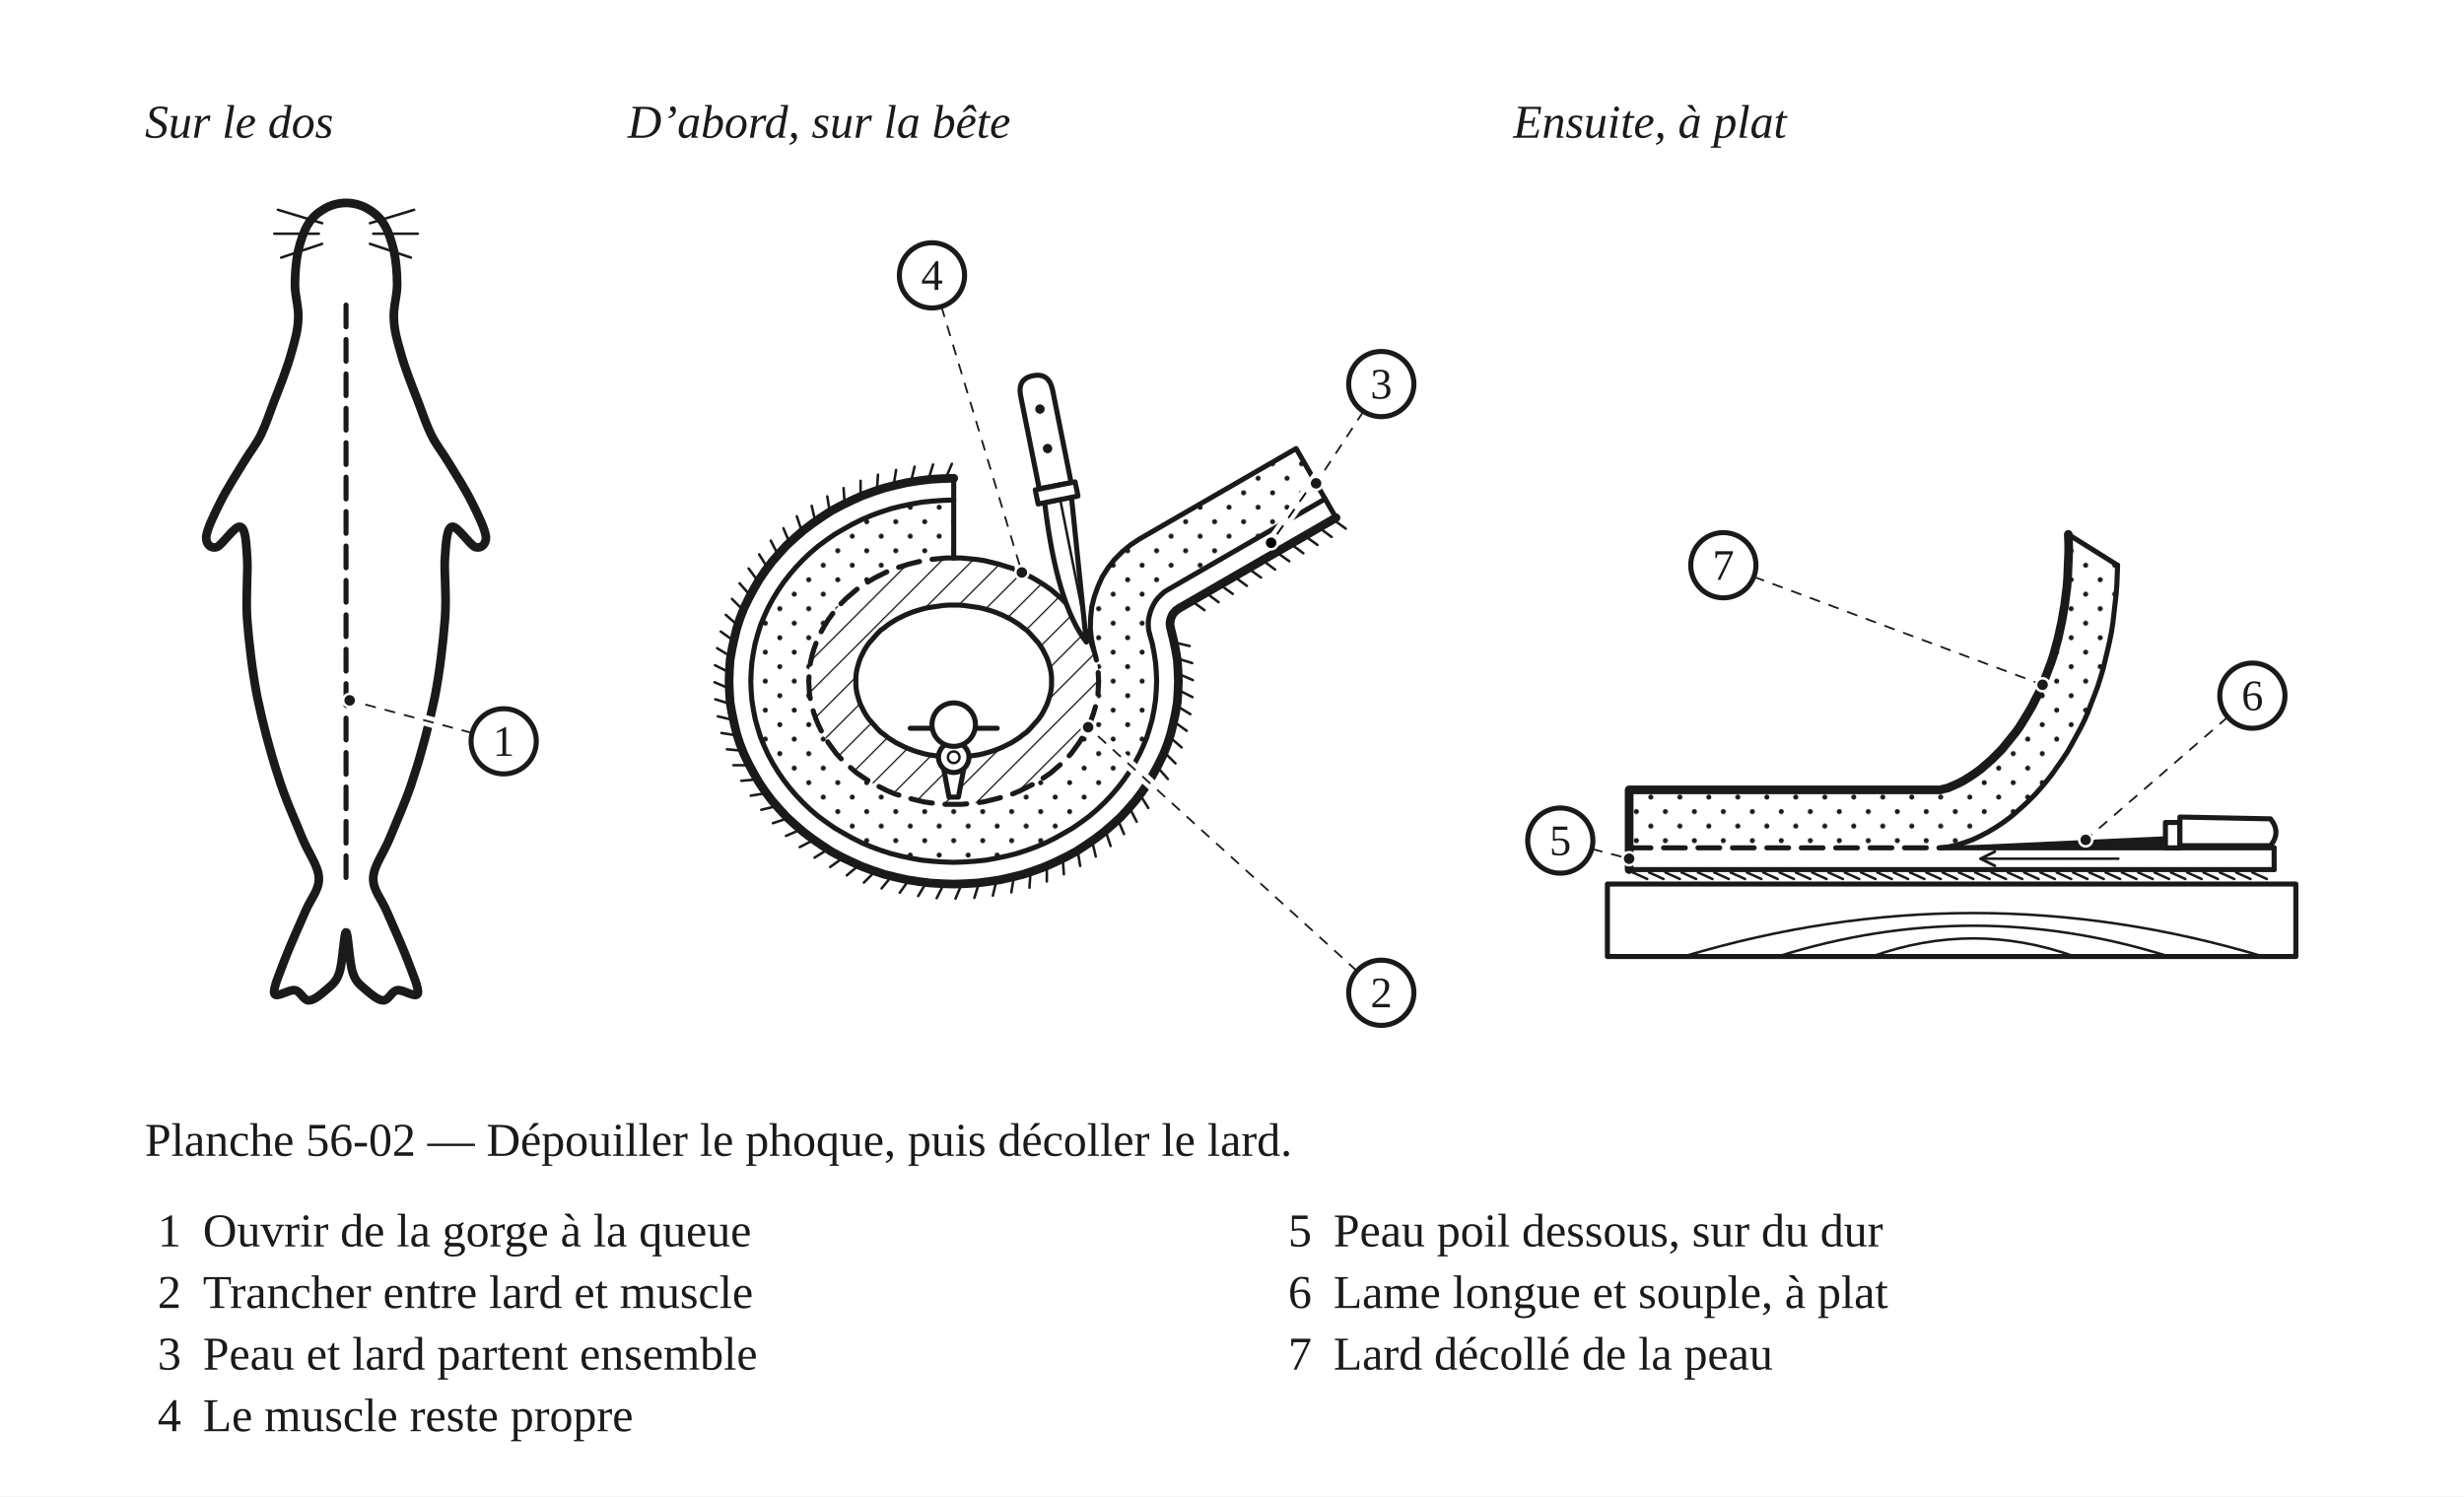
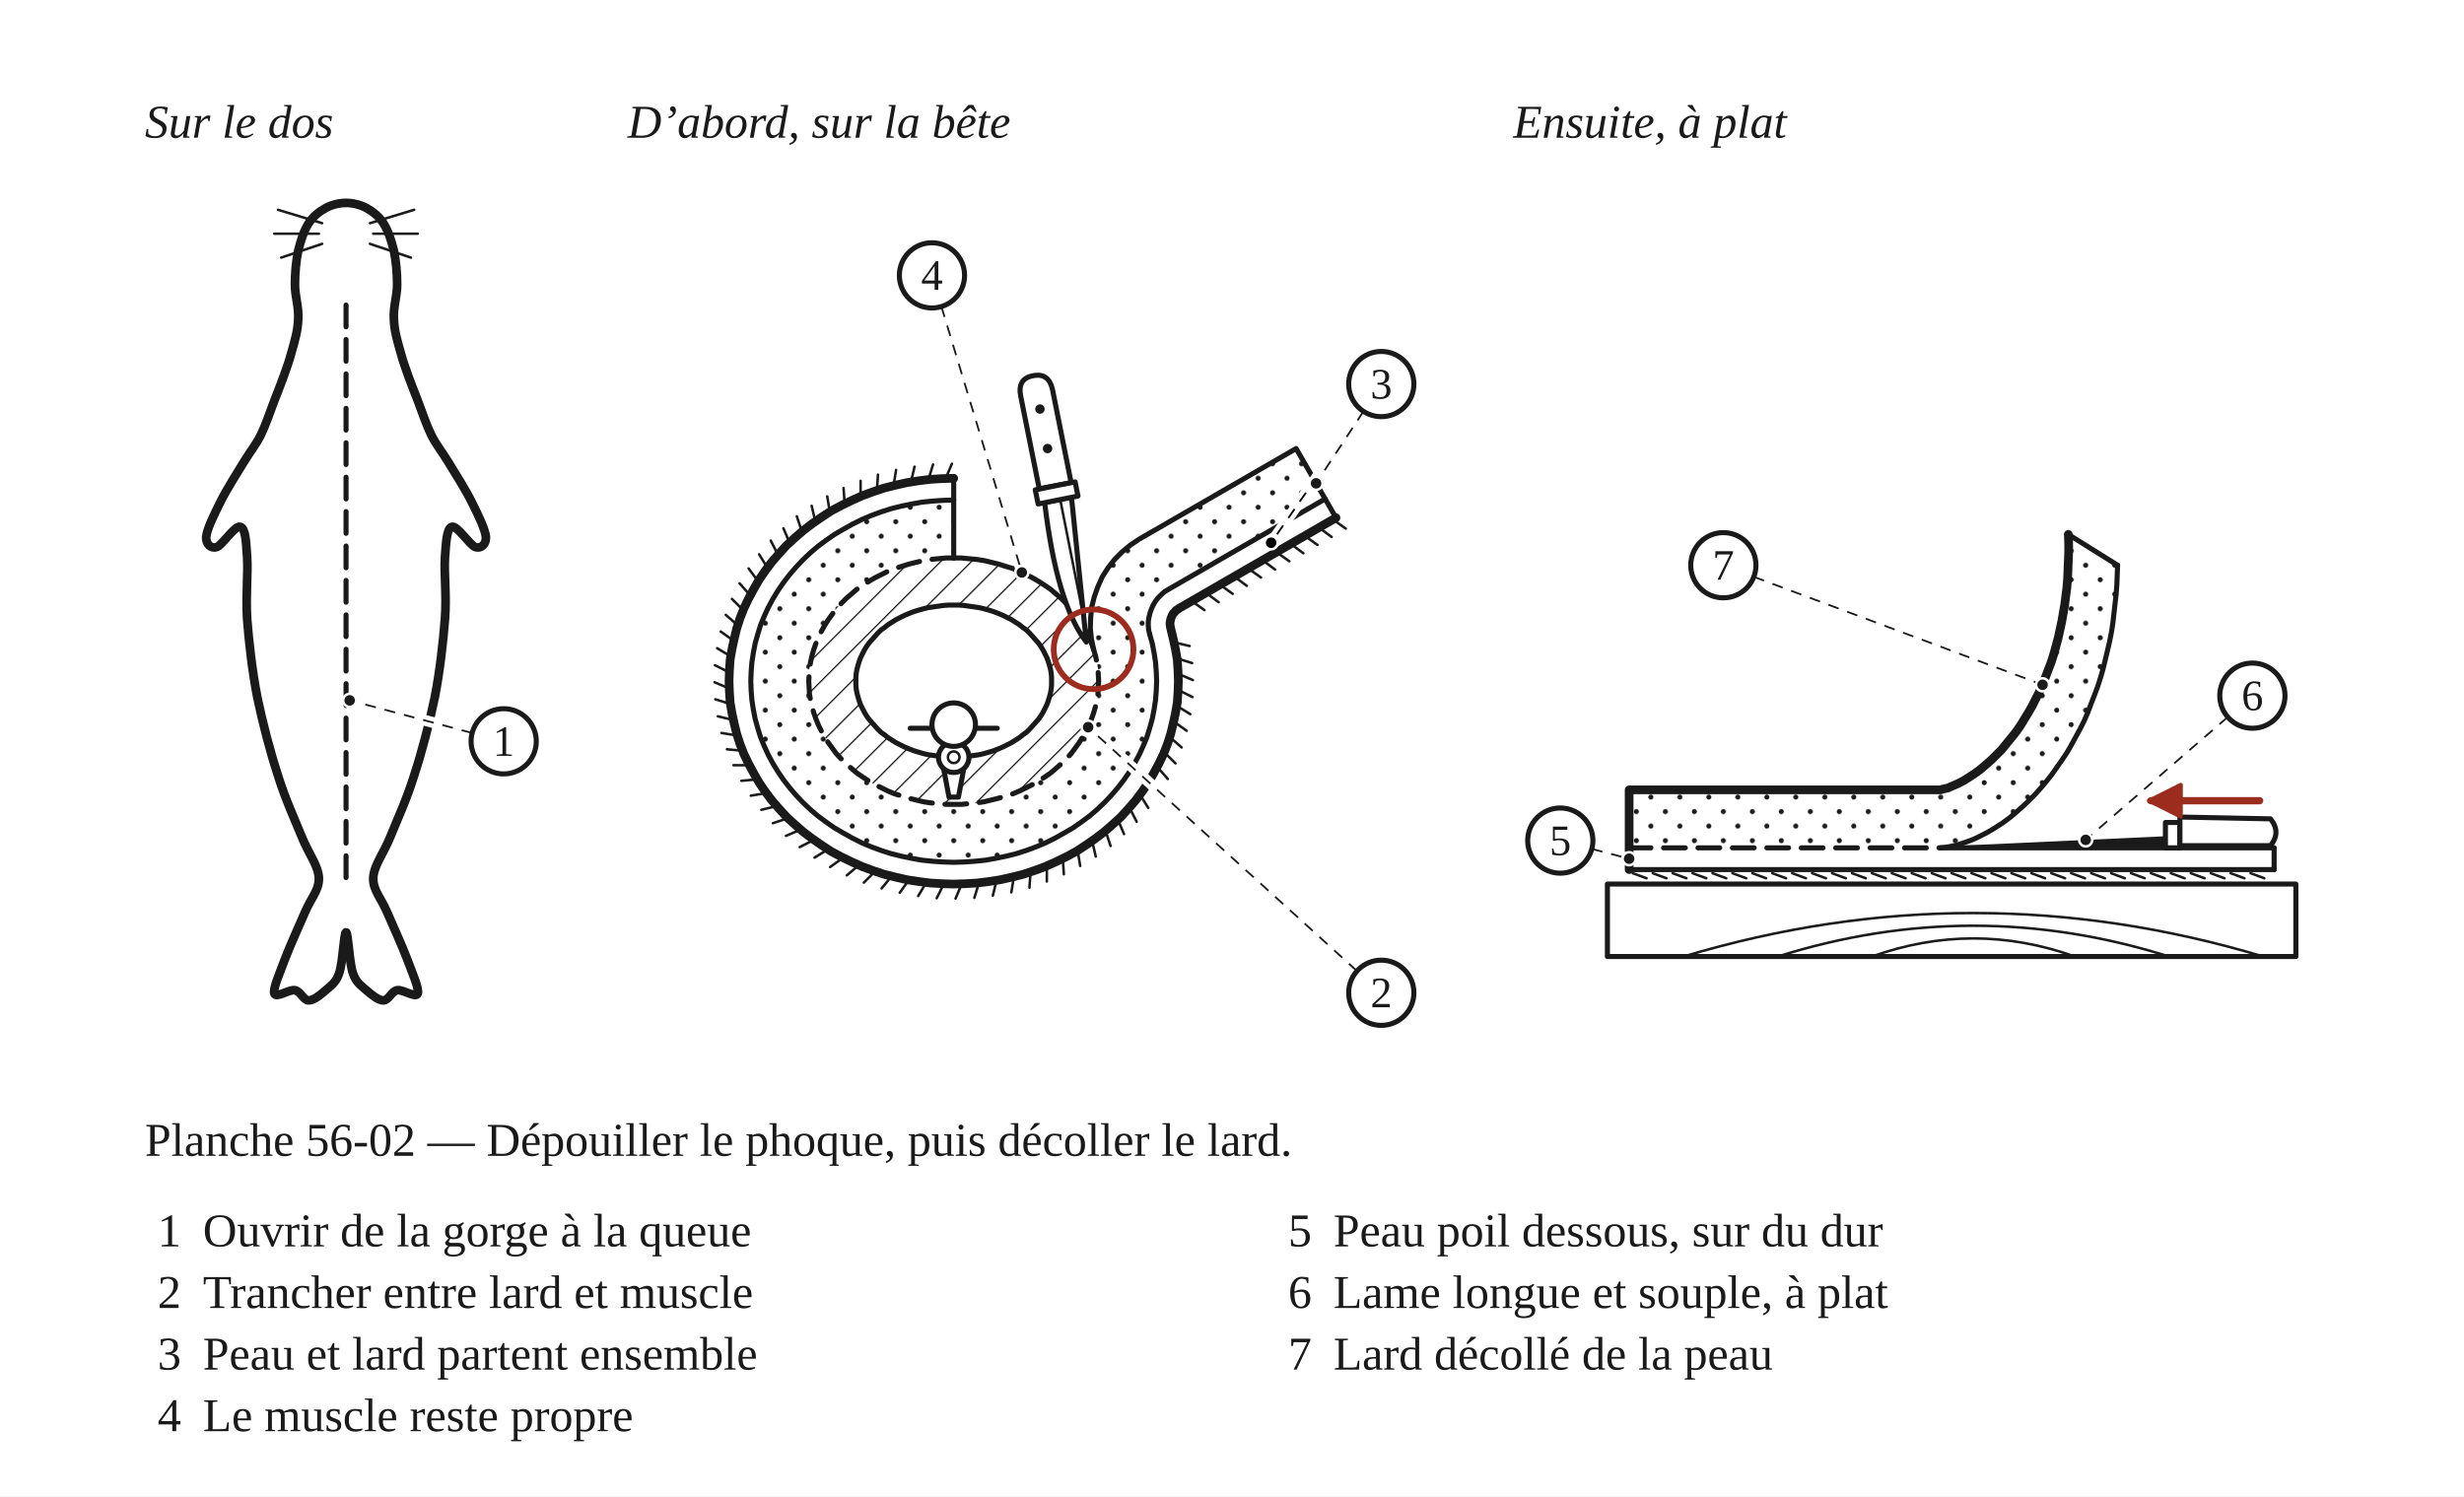
<svg xmlns="http://www.w3.org/2000/svg" width="680" height="413" viewBox="0 0 680 413" role="img">
  <defs>
    <pattern id="h-bois" width="6" height="6" patternUnits="userSpaceOnUse" patternTransform="rotate(45)">
      <line x1="0" y1="0" x2="0" y2="6" stroke="#1A1A1A" stroke-width="0.7" />
    </pattern>
    <pattern id="h-neige" width="8" height="8" patternUnits="userSpaceOnUse">
      <circle cx="2" cy="2" r="0.7" fill="#1A1A1A" stroke="none" />
      <circle cx="6" cy="6" r="0.7" fill="#1A1A1A" stroke="none" />
    </pattern>
-     <marker id="fl" viewBox="0 0 10 10" refX="9" refY="5" markerWidth="7" markerHeight="7" orient="auto-start-reverse">
-       <path d="M1 1 L9 5 L1 9" fill="none" stroke="#1A1A1A" stroke-width="1.6" stroke-linecap="round" stroke-linejoin="round" />
+     <marker id="fl-r" viewBox="0 0 10 10" refX="8.5" refY="5" markerWidth="5.5" markerHeight="5.5" orient="auto-start-reverse">
+       <path d="M1 1 L9 5 L1 9 Z" fill="#9B2C1E" stroke="#9B2C1E" stroke-width="1" stroke-linejoin="round" />
    </marker>
  </defs>
  <rect x="0" y="0" width="680" height="413" fill="#FFFFFF" />
  <text x="40" y="38" font-family="Georgia, 'Times New Roman', serif" font-size="13" font-style="italic" fill="#1A1A1A">Sur le dos</text>
  <g transform="translate(40 46)" data-vue="bete">
    <path d="M55.5 10 C57.4 10 59.4 10.5 61.1 11.4 C62.9 12.4 64.6 13.7 65.8 15.6 C67.1 17.6 68 20.3 68.7 23.2 C69.3 26 69.6 29.4 69.6 32.6 C69.6 35.7 68.5 38.8 68.7 42 C68.8 45.1 69.5 47.6 70.6 51.4 C71.6 55.2 73.8 60.8 75.3 64.6 C76.7 68.3 77.6 71.1 79 74 C80.4 76.8 81.8 78.4 83.7 81.5 C85.6 84.6 88.6 89.3 90.3 92.8 C92 96.2 93.9 100.1 94.1 102.2 C94.2 104.2 92.8 105.5 91.2 105 C89.7 104.5 86.1 98.9 84.7 99.4 C83.3 99.8 83.1 103.6 82.8 107.8 C82.5 112.1 83.3 118.3 82.8 124.8 C82.3 131.2 81.4 139.2 80 146.4 C78.5 153.6 76.4 161.6 74.3 168 C72.3 174.5 69.6 180.3 67.7 185 C65.8 189.7 63.2 192.8 63 196.3 C62.9 199.7 65.2 201.9 66.8 205.7 C68.4 209.4 71 215.1 72.4 218.8 C73.8 222.6 75.7 226.8 75.3 228.2 C74.8 229.6 71.2 227 69.6 227.3 C68 227.6 67.3 230.1 65.8 230.1 C64.4 230.1 62.6 228.6 61.1 227.3 C59.7 226 58.3 225.3 57.4 222.6 C56.4 219.9 56.1 211.3 55.5 211.3 C54.9 211.3 54.6 219.9 53.6 222.6 C52.7 225.3 51.3 226 49.9 227.3 C48.4 228.6 46.6 230.1 45.2 230.1 C43.7 230.1 43 227.6 41.4 227.3 C39.8 227 36.2 229.6 35.7 228.2 C35.3 226.8 37.2 222.6 38.6 218.8 C40 215.1 42.6 209.4 44.2 205.7 C45.8 201.9 48.1 199.7 48 196.3 C47.8 192.8 45.2 189.7 43.3 185 C41.4 180.3 38.7 174.5 36.7 168 C34.6 161.6 32.5 153.6 31 146.4 C29.6 139.2 28.7 131.2 28.2 124.8 C27.8 118.3 28.5 112.1 28.2 107.8 C27.9 103.6 27.8 99.8 26.3 99.4 C24.9 98.9 21.3 104.5 19.8 105 C18.2 105.5 16.8 104.2 16.9 102.2 C17.1 100.1 19 96.2 20.7 92.8 C22.4 89.3 25.4 84.6 27.3 81.5 C29.2 78.4 30.6 76.8 32 74 C33.4 71.1 34.3 68.3 35.7 64.6 C37.2 60.8 39.4 55.2 40.4 51.4 C41.5 47.6 42.2 45.1 42.3 42 C42.5 38.8 41.4 35.7 41.4 32.6 C41.4 29.4 41.7 26 42.3 23.2 C43 20.3 43.9 17.6 45.2 15.6 C46.4 13.7 48.1 12.4 49.9 11.4 C51.6 10.5 53.6 10 55.5 10Z" fill="#fff" stroke="#1A1A1A" stroke-width="2.4" stroke-linejoin="round" stroke-linecap="round" />
    <line x1="62.1" y1="15.6" x2="74.3" y2="11.9" fill="none" stroke="#1A1A1A" stroke-width="0.7" stroke-linejoin="round" stroke-linecap="round" />
    <line x1="48.9" y1="15.6" x2="36.7" y2="11.9" fill="none" stroke="#1A1A1A" stroke-width="0.7" stroke-linejoin="round" stroke-linecap="round" />
    <line x1="63" y1="18.5" x2="75.3" y2="18.5" fill="none" stroke="#1A1A1A" stroke-width="0.7" stroke-linejoin="round" stroke-linecap="round" />
    <line x1="48" y1="18.5" x2="35.7" y2="18.5" fill="none" stroke="#1A1A1A" stroke-width="0.7" stroke-linejoin="round" stroke-linecap="round" />
    <line x1="62.1" y1="21.3" x2="73.4" y2="25.1" fill="none" stroke="#1A1A1A" stroke-width="0.7" stroke-linejoin="round" stroke-linecap="round" />
    <line x1="48.9" y1="21.3" x2="37.6" y2="25.1" fill="none" stroke="#1A1A1A" stroke-width="0.7" stroke-linejoin="round" stroke-linecap="round" />
    <line x1="55.5" y1="38.2" x2="55.5" y2="198.1" fill="none" stroke="#1A1A1A" stroke-width="1.4" stroke-linejoin="round" stroke-linecap="round" stroke-dasharray="6 3.5" />
  </g>
  <text x="173.2" y="38" font-family="Georgia, 'Times New Roman', serif" font-size="13" font-style="italic" fill="#1A1A1A">D’abord, sur la bête</text>
  <g transform="translate(173.2 46)" data-vue="coupe">
    <path d="M130 142 L129.9 140.2 L129.8 138.4 L129.5 136.7 L129.1 134.9 L128.6 133.2 L128 131.5 L127.3 129.8 L126.5 128.2 L125.6 126.6 L124.6 125 L123.5 123.5 L122.4 122 L121.1 120.6 L119.7 119.2 L118.3 118 L116.8 116.7 L115.2 115.6 L113.5 114.5 L111.8 113.5 L110 112.6 L108.2 111.7 L106.3 110.9 L104.3 110.3 L102.4 109.7 L100.4 109.2 L98.3 108.7 L96.3 108.4 L94.2 108.2 L92.1 108 L90 108 L87.9 108 L85.8 108.2 L83.7 108.4 L81.7 108.7 L79.6 109.2 L77.6 109.7 L75.7 110.3 L73.7 110.9 L71.8 111.7 L70 112.6 L68.2 113.5 L66.5 114.5 L64.8 115.6 L63.2 116.7 L61.7 118 L60.3 119.2 L58.9 120.6 L57.6 122 L56.5 123.5 L55.4 125 L54.4 126.6 L53.5 128.2 L52.7 129.8 L52 131.5 L51.4 133.2 L50.9 134.9 L50.5 136.7 L50.2 138.4 L50.1 140.2 L50 142 L50.1 143.8 L50.2 145.6 L50.5 147.3 L50.9 149.1 L51.4 150.8 L52 152.5 L52.7 154.2 L53.5 155.8 L54.4 157.4 L55.4 159 L56.5 160.5 L57.6 162 L58.9 163.4 L60.3 164.8 L61.7 166 L63.2 167.3 L64.8 168.4 L66.5 169.5 L68.2 170.5 L70 171.4 L71.8 172.3 L73.7 173.1 L75.7 173.7 L77.6 174.3 L79.6 174.8 L81.7 175.3 L83.7 175.6 L85.8 175.8 L87.9 176 L90 176 L92.1 176 L94.2 175.8 L96.3 175.6 L98.3 175.3 L100.4 174.8 L102.4 174.3 L104.3 173.7 L106.3 173.1 L108.2 172.3 L110 171.4 L111.8 170.5 L113.5 169.5 L115.2 168.4 L116.8 167.3 L118.3 166 L119.7 164.8 L121.1 163.4 L122.4 162 L123.5 160.5 L124.6 159 L125.6 157.4 L126.5 155.8 L127.3 154.2 L128 152.5 L128.6 150.8 L129.1 149.1 L129.5 147.3 L129.8 145.6 L129.9 143.8 L130 142 L117 142 L117 143.1 L116.9 144.2 L116.7 145.3 L116.4 146.4 L116.1 147.4 L115.7 148.5 L115.2 149.5 L114.7 150.5 L114.1 151.5 L113.4 152.5 L112.6 153.4 L111.8 154.3 L111 155.2 L110.1 156.1 L109.1 156.8 L108.1 157.6 L107 158.3 L105.9 159 L104.7 159.6 L103.5 160.2 L102.3 160.7 L101 161.2 L99.7 161.6 L98.3 162 L97 162.3 L95.6 162.5 L94.2 162.7 L92.8 162.9 L91.4 163 L90 163 L88.6 163 L87.2 162.9 L85.8 162.7 L84.4 162.5 L83 162.3 L81.7 162 L80.3 161.6 L79 161.2 L77.7 160.7 L76.5 160.2 L75.3 159.6 L74.1 159 L73 158.3 L71.9 157.6 L70.9 156.8 L69.9 156.1 L69 155.2 L68.2 154.3 L67.4 153.4 L66.6 152.5 L65.9 151.5 L65.3 150.5 L64.8 149.5 L64.3 148.5 L63.9 147.4 L63.6 146.4 L63.3 145.3 L63.1 144.2 L63 143.1 L63 142 L63 140.9 L63.1 139.8 L63.3 138.7 L63.6 137.6 L63.9 136.6 L64.3 135.5 L64.8 134.5 L65.3 133.5 L65.9 132.5 L66.6 131.5 L67.4 130.6 L68.2 129.7 L69 128.8 L69.9 127.9 L70.9 127.2 L71.9 126.4 L73 125.7 L74.1 125 L75.3 124.4 L76.5 123.8 L77.7 123.3 L79 122.8 L80.3 122.4 L81.7 122 L83 121.7 L84.4 121.5 L85.8 121.3 L87.2 121.1 L88.6 121 L90 121 L91.4 121 L92.8 121.1 L94.2 121.3 L95.6 121.5 L97 121.7 L98.3 122 L99.7 122.4 L101 122.8 L102.3 123.3 L103.5 123.8 L104.7 124.4 L105.9 125 L107 125.7 L108.1 126.4 L109.1 127.2 L110.1 127.9 L111 128.8 L111.8 129.7 L112.6 130.6 L113.4 131.5 L114.1 132.5 L114.7 133.5 L115.2 134.5 L115.7 135.5 L116.1 136.6 L116.4 137.6 L116.7 138.7 L116.9 139.8 L117 140.9 L117 142 Z" fill="url(#h-bois)" stroke="none" />
    <path d="M90 86 L86.8 86.1 L83.5 86.3 L80.3 86.7 L77.1 87.2 L74 87.9 L70.8 88.7 L67.8 89.7 L64.8 90.8 L61.9 92.1 L59 93.5 L56.2 95 L53.6 96.7 L51 98.5 L48.5 100.4 L46.2 102.4 L43.9 104.5 L41.8 106.8 L39.8 109.1 L38 111.5 L36.3 114 L34.8 116.6 L33.4 119.2 L32.1 121.9 L31 124.7 L30.1 127.5 L29.4 130.4 L28.8 133.2 L28.3 136.1 L28.1 139.1 L28 142 L28.1 144.9 L28.3 147.9 L28.8 150.8 L29.4 153.6 L30.1 156.5 L31 159.3 L32.1 162.1 L33.4 164.8 L34.8 167.4 L36.3 170 L38 172.5 L39.8 174.9 L41.8 177.2 L43.9 179.5 L46.2 181.6 L48.5 183.6 L51 185.5 L53.6 187.3 L56.2 189 L59 190.5 L61.9 191.9 L64.8 193.2 L67.8 194.3 L70.8 195.3 L74 196.1 L77.1 196.8 L80.3 197.3 L83.5 197.7 L86.8 197.9 L90 198 L93.2 197.9 L96.5 197.7 L99.7 197.3 L102.9 196.8 L106 196.1 L109.2 195.3 L112.2 194.3 L115.2 193.2 L118.1 191.9 L121 190.5 L123.8 189 L126.4 187.3 L129 185.5 L131.5 183.6 L133.8 181.6 L136.1 179.5 L138.2 177.2 L140.2 174.9 L142 172.5 L143.7 170 L145.2 167.4 L146.6 164.8 L147.9 162.1 L149 159.3 L149.9 156.5 L150.6 153.6 L151.2 150.8 L151.7 147.9 L151.9 144.9 L152 142 L151.9 139.1 L151.7 136.1 L151.2 133.2 L150.6 130.4 L149.9 127.5 L144.1 129.1 L144.8 131.6 L145.3 134.2 L145.7 136.8 L145.9 139.4 L146 142 L145.9 144.6 L145.7 147.2 L145.3 149.8 L144.8 152.4 L144.1 154.9 L143.3 157.5 L142.3 159.9 L141.2 162.3 L139.9 164.7 L138.5 167 L137 169.2 L135.3 171.4 L133.5 173.5 L131.6 175.5 L129.6 177.4 L127.5 179.2 L125.2 180.9 L122.9 182.5 L120.5 183.9 L118 185.3 L115.4 186.6 L112.8 187.7 L110.1 188.7 L107.3 189.6 L104.5 190.3 L101.6 190.9 L98.8 191.4 L95.9 191.7 L92.9 191.9 L90 192 L87.1 191.9 L84.1 191.7 L81.2 191.4 L78.4 190.9 L75.5 190.3 L72.7 189.6 L69.9 188.7 L67.2 187.7 L64.6 186.6 L62 185.3 L59.5 183.9 L57.1 182.5 L54.8 180.9 L52.5 179.2 L50.4 177.4 L48.4 175.5 L46.5 173.5 L44.7 171.4 L43 169.2 L41.5 167 L40.1 164.7 L38.8 162.3 L37.7 159.9 L36.7 157.5 L35.9 154.9 L35.2 152.4 L34.7 149.8 L34.3 147.2 L34.1 144.6 L34 142 L34.1 139.4 L34.3 136.8 L34.7 134.2 L35.2 131.6 L35.9 129.1 L36.7 126.5 L37.7 124.1 L38.8 121.7 L40.1 119.3 L41.5 117 L43 114.8 L44.7 112.6 L46.5 110.5 L48.4 108.5 L50.4 106.6 L52.5 104.8 L54.8 103.1 L57.1 101.5 L59.5 100.1 L62 98.7 L64.6 97.4 L67.2 96.3 L69.9 95.3 L72.7 94.4 L75.5 93.7 L78.4 93.1 L81.2 92.6 L84.1 92.3 L87.1 92.1 L90 92 Z" fill="#FFFFFF" stroke="none" />
    <path d="M90 92 L87.1 92.1 L84.1 92.3 L81.2 92.6 L78.4 93.1 L75.5 93.7 L72.7 94.4 L69.9 95.3 L67.2 96.3 L64.6 97.4 L62 98.7 L59.5 100.1 L57.1 101.5 L54.8 103.1 L52.5 104.8 L50.4 106.6 L48.4 108.5 L46.5 110.5 L44.7 112.6 L43 114.8 L41.5 117 L40.1 119.3 L38.8 121.7 L37.7 124.1 L36.7 126.5 L35.9 129.1 L35.2 131.6 L34.7 134.2 L34.3 136.8 L34.1 139.4 L34 142 L34.1 144.6 L34.3 147.2 L34.7 149.8 L35.2 152.4 L35.9 154.9 L36.7 157.5 L37.7 159.9 L38.8 162.3 L40.1 164.7 L41.5 167 L43 169.2 L44.7 171.4 L46.5 173.5 L48.4 175.5 L50.4 177.4 L52.5 179.2 L54.8 180.9 L57.1 182.5 L59.5 183.9 L62 185.3 L64.6 186.6 L67.2 187.7 L69.9 188.7 L72.7 189.6 L75.5 190.3 L78.4 190.9 L81.2 191.4 L84.1 191.7 L87.1 191.9 L90 192 L92.9 191.9 L95.9 191.7 L98.8 191.4 L101.6 190.9 L104.5 190.3 L107.3 189.6 L110.1 188.7 L112.8 187.7 L115.4 186.6 L118 185.3 L120.5 183.9 L122.9 182.5 L125.2 180.9 L127.5 179.2 L129.6 177.4 L131.6 175.5 L133.5 173.5 L135.3 171.4 L137 169.2 L138.5 167 L139.9 164.7 L141.2 162.3 L142.3 159.9 L143.3 157.5 L144.1 154.9 L144.8 152.4 L145.3 149.8 L145.7 147.2 L145.9 144.6 L146 142 L145.9 139.4 L145.7 136.8 L145.3 134.2 L144.8 131.6 L144.1 129.1 L128.6 133.2 L129.1 134.9 L129.5 136.7 L129.8 138.4 L129.9 140.2 L130 142 L129.9 143.8 L129.8 145.6 L129.5 147.3 L129.1 149.1 L128.6 150.8 L128 152.5 L127.3 154.2 L126.5 155.8 L125.6 157.4 L124.6 159 L123.5 160.5 L122.4 162 L121.1 163.4 L119.7 164.8 L118.3 166 L116.8 167.3 L115.2 168.4 L113.5 169.5 L111.8 170.5 L110 171.4 L108.2 172.3 L106.3 173.1 L104.3 173.7 L102.4 174.3 L100.4 174.8 L98.3 175.3 L96.3 175.6 L94.2 175.8 L92.1 176 L90 176 L87.9 176 L85.8 175.8 L83.7 175.6 L81.7 175.3 L79.6 174.8 L77.6 174.3 L75.7 173.7 L73.7 173.1 L71.8 172.3 L70 171.4 L68.2 170.5 L66.5 169.5 L64.8 168.4 L63.2 167.3 L61.7 166 L60.3 164.8 L58.9 163.4 L57.6 162 L56.5 160.5 L55.4 159 L54.4 157.4 L53.5 155.8 L52.7 154.2 L52 152.5 L51.4 150.8 L50.9 149.1 L50.5 147.3 L50.2 145.6 L50.1 143.8 L50 142 L50.1 140.2 L50.2 138.4 L50.5 136.7 L50.9 134.9 L51.4 133.2 L52 131.5 L52.7 129.8 L53.5 128.2 L54.4 126.6 L55.4 125 L56.5 123.5 L57.6 122 L58.9 120.6 L60.3 119.2 L61.7 118 L63.2 116.7 L64.8 115.6 L66.5 114.5 L68.2 113.5 L70 112.6 L71.8 111.7 L73.7 110.9 L75.7 110.3 L77.6 109.7 L79.6 109.2 L81.7 108.7 L83.7 108.4 L85.8 108.2 L87.9 108 L90 108 Z" fill="url(#h-neige)" stroke="none" />
    <path d="M149.9 127.5 L149.8 127 L149.7 126.4 L149.7 125.9 L149.8 125.3 L149.9 124.8 L150.1 124.3 L150.3 123.8 L150.6 123.3 L151 122.9 L151.3 122.5 L151.8 122.2 L152.2 121.9 L195.5 96.9 L192.5 91.7 L149.2 116.7 L148.2 117.3 L147.3 118.1 L146.4 119 L145.7 119.9 L145.1 120.9 L144.6 122 L144.2 123.1 L143.9 124.3 L143.7 125.5 L143.7 126.7 L143.8 127.9 L144.1 129.1 Z" fill="#FFFFFF" stroke="none" />
    <path d="M144.1 129.1 L143.8 127.9 L143.7 126.7 L143.7 125.5 L143.9 124.3 L144.2 123.1 L144.6 122 L145.1 120.9 L145.7 119.9 L146.4 119 L147.3 118.1 L148.2 117.3 L149.2 116.7 L192.5 91.7 L184.5 77.8 L141.2 102.8 L138.8 104.4 L136.5 106.3 L134.4 108.4 L132.6 110.7 L131 113.2 L129.8 115.9 L128.8 118.7 L128.1 121.5 L127.8 124.4 L127.7 127.4 L128 130.3 L128.6 133.2 Z" fill="url(#h-neige)" stroke="none" />
    <path d="M117 142 L117 140.9 L116.9 139.8 L116.7 138.7 L116.4 137.6 L116.1 136.6 L115.7 135.5 L115.2 134.5 L114.7 133.5 L114.1 132.5 L113.4 131.5 L112.6 130.6 L111.8 129.7 L111 128.8 L110.1 127.9 L109.1 127.2 L108.1 126.4 L107 125.7 L105.9 125 L104.7 124.4 L103.5 123.8 L102.3 123.3 L101 122.8 L99.7 122.4 L98.3 122 L97 121.7 L95.6 121.5 L94.2 121.3 L92.8 121.1 L91.4 121 L90 121 L88.6 121 L87.2 121.1 L85.8 121.3 L84.4 121.5 L83 121.7 L81.7 122 L80.3 122.4 L79 122.8 L77.7 123.3 L76.5 123.8 L75.3 124.4 L74.1 125 L73 125.7 L71.9 126.4 L70.9 127.2 L69.9 127.9 L69 128.8 L68.2 129.7 L67.4 130.6 L66.6 131.5 L65.9 132.5 L65.3 133.5 L64.8 134.5 L64.3 135.5 L63.9 136.6 L63.6 137.6 L63.3 138.7 L63.1 139.8 L63 140.9 L63 142 L63 143.1 L63.1 144.2 L63.3 145.3 L63.6 146.4 L63.9 147.4 L64.3 148.5 L64.8 149.5 L65.3 150.5 L65.9 151.5 L66.6 152.5 L67.4 153.4 L68.2 154.3 L69 155.2 L69.9 156.1 L70.9 156.8 L71.9 157.6 L73 158.3 L74.1 159 L75.3 159.6 L76.5 160.2 L77.7 160.7 L79 161.2 L80.3 161.6 L81.7 162 L83 162.3 L84.4 162.5 L85.8 162.7 L87.2 162.9 L88.6 163 L90 163 L91.4 163 L92.8 162.9 L94.2 162.7 L95.6 162.5 L97 162.3 L98.3 162 L99.7 161.6 L101 161.2 L102.3 160.7 L103.5 160.2 L104.7 159.6 L105.9 159 L107 158.3 L108.1 157.6 L109.1 156.8 L110.1 156.1 L111 155.2 L111.8 154.3 L112.6 153.4 L113.4 152.5 L114.1 151.5 L114.7 150.5 L115.2 149.5 L115.7 148.5 L116.1 147.4 L116.4 146.4 L116.7 145.3 L116.9 144.2 L117 143.1 L117 142 Z" fill="none" stroke="#1A1A1A" stroke-width="1.4" stroke-linejoin="round" stroke-linecap="round" />
    <path d="M128.6 133.2 L128 131.5 L127.3 129.8 L126.5 128.2 L125.6 126.6 L124.6 125 L123.5 123.5 L122.4 122 L121.1 120.6 L119.7 119.2 L118.3 118 L116.8 116.7 L115.2 115.6 L113.5 114.5 L111.8 113.5 L110 112.6 L108.2 111.7 L106.3 110.9 L104.3 110.3 L102.4 109.7 L100.4 109.2 L98.3 108.7 L96.3 108.4 L94.2 108.2 L92.1 108 L90 108" fill="none" stroke="#1A1A1A" stroke-width="1.4" stroke-linejoin="round" stroke-linecap="round" />
    <path d="M90 108 L87.9 108 L85.8 108.2 L83.7 108.4 L81.7 108.7 L79.6 109.2 L77.6 109.7 L75.7 110.3 L73.7 110.9 L71.8 111.7 L70 112.6 L68.2 113.5 L66.5 114.5 L64.8 115.6 L63.2 116.7 L61.7 118 L60.3 119.2 L58.9 120.6 L57.6 122 L56.5 123.5 L55.4 125 L54.4 126.6 L53.5 128.2 L52.7 129.8 L52 131.5 L51.4 133.2 L50.9 134.9 L50.5 136.7 L50.2 138.4 L50.1 140.2 L50 142 L50.1 143.8 L50.2 145.6 L50.5 147.3 L50.9 149.1 L51.4 150.8 L52 152.5 L52.7 154.2 L53.5 155.8 L54.4 157.4 L55.4 159 L56.5 160.5 L57.6 162 L58.9 163.4 L60.3 164.8 L61.7 166 L63.2 167.3 L64.8 168.4 L66.5 169.5 L68.2 170.5 L70 171.4 L71.8 172.3 L73.7 173.1 L75.7 173.7 L77.6 174.3 L79.6 174.8 L81.7 175.3 L83.7 175.6 L85.8 175.8 L87.9 176 L90 176 L92.1 176 L94.2 175.8 L96.3 175.6 L98.3 175.3 L100.4 174.8 L102.4 174.3 L104.3 173.7 L106.3 173.1 L108.2 172.3 L110 171.4 L111.8 170.5 L113.5 169.5 L115.2 168.4 L116.8 167.3 L118.3 166 L119.7 164.8 L121.1 163.4 L122.4 162 L123.5 160.5 L124.6 159 L125.6 157.4 L126.5 155.8 L127.3 154.2 L128 152.5 L128.6 150.8 L129.1 149.1 L129.5 147.3 L129.8 145.6 L129.9 143.8 L130 142 L129.9 140.2 L129.8 138.4 L129.5 136.7 L129.1 134.9 L128.6 133.2" fill="none" stroke="#1A1A1A" stroke-width="1.4" stroke-linejoin="round" stroke-linecap="round" stroke-dasharray="6 3.5" />
    <path d="M90 92 L87.1 92.1 L84.1 92.3 L81.2 92.6 L78.4 93.1 L75.5 93.7 L72.7 94.4 L69.9 95.3 L67.2 96.3 L64.6 97.4 L62 98.7 L59.5 100.1 L57.1 101.5 L54.8 103.1 L52.5 104.8 L50.4 106.6 L48.4 108.5 L46.5 110.5 L44.7 112.6 L43 114.8 L41.5 117 L40.1 119.3 L38.8 121.7 L37.7 124.1 L36.7 126.5 L35.9 129.1 L35.2 131.6 L34.7 134.2 L34.3 136.8 L34.1 139.4 L34 142 L34.1 144.6 L34.3 147.2 L34.7 149.8 L35.2 152.4 L35.9 154.9 L36.7 157.5 L37.7 159.9 L38.8 162.3 L40.1 164.7 L41.5 167 L43 169.2 L44.7 171.4 L46.5 173.5 L48.4 175.5 L50.4 177.4 L52.5 179.2 L54.8 180.9 L57.1 182.5 L59.5 183.9 L62 185.3 L64.6 186.6 L67.2 187.7 L69.9 188.7 L72.7 189.6 L75.5 190.3 L78.4 190.9 L81.2 191.4 L84.1 191.7 L87.1 191.9 L90 192 L92.9 191.9 L95.9 191.7 L98.8 191.4 L101.6 190.9 L104.5 190.3 L107.3 189.6 L110.1 188.7 L112.8 187.7 L115.4 186.6 L118 185.3 L120.5 183.9 L122.9 182.5 L125.2 180.9 L127.5 179.2 L129.6 177.4 L131.6 175.5 L133.5 173.5 L135.3 171.4 L137 169.2 L138.5 167 L139.9 164.7 L141.2 162.3 L142.3 159.9 L143.3 157.5 L144.1 154.9 L144.8 152.4 L145.3 149.8 L145.7 147.2 L145.9 144.6 L146 142 L145.9 139.4 L145.7 136.8 L145.3 134.2 L144.8 131.6 L144.1 129.1" fill="none" stroke="#1A1A1A" stroke-width="1.4" stroke-linejoin="round" stroke-linecap="round" />
    <path d="M144.1 129.1 L143.8 127.9 L143.7 126.7 L143.7 125.5 L143.9 124.3 L144.2 123.1 L144.6 122 L145.1 120.9 L145.7 119.9 L146.4 119 L147.3 118.1 L148.2 117.3 L149.2 116.7 L192.5 91.7" fill="none" stroke="#1A1A1A" stroke-width="1.4" stroke-linejoin="round" stroke-linecap="round" />
    <path d="M128.6 133.2 L128 130.3 L127.7 127.4 L127.8 124.4 L128.1 121.5 L128.8 118.7 L129.8 115.9 L131 113.2 L132.6 110.7 L134.4 108.4 L136.5 106.3 L138.8 104.4 L141.2 102.8 L184.5 77.8 L195.5 96.9" fill="none" stroke="#1A1A1A" stroke-width="1.4" stroke-linejoin="round" stroke-linecap="round" />
    <line x1="90" y1="86" x2="90" y2="108" fill="none" stroke="#1A1A1A" stroke-width="1.4" stroke-linejoin="round" stroke-linecap="round" />
    <path d="M87.8 86 L89.5 82 M83 86.4 L84.3 82.2 M78.2 87 L79.2 82.8 M73.4 88 L74.1 83.7 M68.8 89.4 L69.1 85 M64.3 91 L64.3 86.7 M59.9 93 L59.6 88.7 M55.8 95.3 L55.1 91 M51.8 97.9 L50.8 93.6 M48.1 100.7 L46.7 96.5 M44.7 103.8 L43 99.8 M41.5 107.1 L39.5 103.2 M38.6 110.7 L36.3 107 M36 114.4 L33.4 110.9 M33.8 118.3 L30.9 115 M31.9 122.4 L28.8 119.3 M30.4 126.6 L27.1 123.7 M29.2 130.8 L25.7 128.3 M28.5 135.2 L24.7 132.9 M28.1 139.6 L24.1 137.6 M28 144 L24 142.3 M28.4 148.3 L24.2 147 M29.1 152.7 L24.9 151.7 M30.3 157 L25.9 156.3 M31.7 161.2 L27.4 160.8 M33.6 165.2 L29.2 165.2 M35.8 169.1 L31.4 169.5 M38.3 172.9 L34 173.6 M41.1 176.5 L36.9 177.5 M44.3 179.8 L40.1 181.2 M47.7 183 L43.7 184.7 M51.4 185.8 L47.5 187.8 M55.3 188.4 L51.6 190.7 M59.5 190.7 L55.9 193.3 M63.8 192.8 L60.5 195.6 M68.3 194.5 L65.2 197.6 M72.9 195.8 L70.1 199.2 M77.6 196.9 L75.1 200.4 M82.4 197.6 L80.2 201.3 M87.3 197.9 L85.3 201.9 M92.2 198 L90.5 202 M97 197.6 L95.7 201.8 M101.8 197 L100.8 201.2 M106.6 196 L105.9 200.3 M111.2 194.6 L110.9 199 M115.7 193 L115.7 197.3 M120.1 191 L120.4 195.3 M124.2 188.7 L124.9 193 M128.2 186.1 L129.2 190.4 M131.9 183.3 L133.3 187.5 M135.3 180.2 L137 184.2 M138.5 176.9 L140.5 180.8 M141.4 173.3 L143.7 177 M144 169.6 L146.6 173.1 M146.2 165.7 L149.1 169 M148.1 161.6 L151.2 164.7 M149.6 157.4 L152.9 160.3 M150.8 153.2 L154.3 155.7 M151.5 148.8 L155.3 151.1 M151.9 144.4 L155.9 146.4 M152 140 L156 141.7 M151.6 135.7 L155.8 137 M150.9 131.3 L155.1 132.3 M155.7 119.9 L159.2 122.4 M159.6 117.6 L163.1 120.2 M163.5 115.4 L167 117.9 M167.4 113.1 L170.9 115.7 M171.3 110.9 L174.8 113.4 M175.2 108.6 L178.7 111.2 M179.1 106.4 L182.6 108.9 M183 104.1 L186.5 106.7 M186.9 101.9 L190.4 104.4 M190.8 99.6 L194.3 102.2 M194.7 97.4 L198.2 99.9" fill="none" stroke="#1A1A1A" stroke-width="0.7" stroke-linejoin="round" stroke-linecap="round" />
    <path d="M90 86 L86.8 86.1 L83.5 86.3 L80.3 86.7 L77.1 87.2 L74 87.9 L70.8 88.7 L67.8 89.7 L64.8 90.8 L61.9 92.1 L59 93.5 L56.2 95 L53.6 96.7 L51 98.5 L48.5 100.4 L46.2 102.4 L43.9 104.5 L41.8 106.8 L39.8 109.1 L38 111.5 L36.3 114 L34.8 116.6 L33.4 119.2 L32.1 121.9 L31 124.7 L30.1 127.5 L29.4 130.4 L28.8 133.2 L28.3 136.1 L28.1 139.1 L28 142 L28.1 144.9 L28.3 147.9 L28.8 150.8 L29.4 153.6 L30.1 156.5 L31 159.3 L32.1 162.1 L33.4 164.8 L34.8 167.4 L36.3 170 L38 172.5 L39.8 174.9 L41.8 177.2 L43.9 179.5 L46.2 181.6 L48.5 183.6 L51 185.5 L53.6 187.3 L56.2 189 L59 190.5 L61.9 191.9 L64.8 193.2 L67.8 194.3 L70.8 195.3 L74 196.1 L77.1 196.8 L80.3 197.3 L83.5 197.7 L86.8 197.9 L90 198 L93.2 197.9 L96.5 197.7 L99.7 197.3 L102.9 196.8 L106 196.1 L109.2 195.3 L112.2 194.3 L115.2 193.2 L118.1 191.9 L121 190.5 L123.8 189 L126.4 187.3 L129 185.5 L131.5 183.6 L133.8 181.6 L136.1 179.5 L138.2 177.2 L140.2 174.9 L142 172.5 L143.7 170 L145.2 167.4 L146.6 164.8 L147.9 162.1 L149 159.3 L149.9 156.5 L150.6 153.6 L151.2 150.8 L151.7 147.9 L151.9 144.9 L152 142 L151.9 139.1 L151.7 136.1 L151.2 133.2 L150.6 130.4 L149.9 127.5 L149.9 127.5 L149.8 127 L149.7 126.4 L149.7 125.9 L149.8 125.3 L149.9 124.8 L150.1 124.3 L150.3 123.8 L150.6 123.3 L151 122.9 L151.3 122.5 L151.8 122.2 L152.2 121.9 L195.5 96.9" fill="none" stroke="#1A1A1A" stroke-width="2.4" stroke-linejoin="round" stroke-linecap="round" />
    <line x1="78" y1="155" x2="102" y2="155" fill="none" stroke="#1A1A1A" stroke-width="1.4" stroke-linejoin="round" stroke-linecap="round" />
    <path d="M87 165 L88.7 174 L91.3 174 L93 165Z" fill="#fff" stroke="#1A1A1A" stroke-width="1.4" stroke-linejoin="round" stroke-linecap="round" />
    <circle cx="90" cy="163" r="4.2" fill="#fff" stroke="#1A1A1A" stroke-width="1.4" stroke-linejoin="round" stroke-linecap="round" />
    <circle cx="90" cy="163" r="1.6" fill="none" stroke="#1A1A1A" stroke-width="0.7" stroke-linejoin="round" stroke-linecap="round" />
    <circle cx="90" cy="154" r="6" fill="#fff" stroke="#1A1A1A" stroke-width="1.4" stroke-linejoin="round" stroke-linecap="round" />
    <line x1="202.9" y1="67.4" x2="177.6" y2="103.8" fill="none" stroke="#fff" stroke-width="3" stroke-linecap="round" />
    <line x1="202.9" y1="67.4" x2="177.6" y2="103.8" fill="none" stroke="#000" stroke-width="0.5" stroke-dasharray="3 2.5" />
    <circle cx="177.6" cy="103.8" r="1.8" fill="#000" stroke="#fff" stroke-width="0.7" />
    <path d="M126.6 131.2 L122.5 91.2 L115.1 92.7 Q118.4 120.6 126.6 131.2Z" fill="#fff" stroke="#1A1A1A" stroke-width="1.4" stroke-linejoin="round" stroke-linecap="round" />
    <line x1="126" y1="125.2" x2="119.4" y2="91.9" fill="none" stroke="#1A1A1A" stroke-width="0.7" stroke-linejoin="round" stroke-linecap="round" />
    <path d="M122.4 87.2 L117.3 61.7 Q116.3 56.8 111.9 57.7 Q107.5 58.5 108.5 63.4 L113.6 88.9Z" fill="#fff" stroke="#1A1A1A" stroke-width="1.4" stroke-linejoin="round" stroke-linecap="round" />
    <path d="M124.3 90.9 L123.5 87 L112.5 89.2 L113.3 93.1 Z" fill="#fff" stroke="#1A1A1A" stroke-width="1.4" stroke-linejoin="round" stroke-linecap="round" />
    <circle cx="115.9" cy="77.8" r="1.3" fill="#1A1A1A" stroke="none" />
    <circle cx="113.8" cy="66.9" r="1.3" fill="#1A1A1A" stroke="none" />
+     <circle cx="128.6" cy="133.2" r="11" fill="none" stroke="#9B2C1E" stroke-width="1.6" />
  </g>
  <text x="417.6" y="38" font-family="Georgia, 'Times New Roman', serif" font-size="13" font-style="italic" fill="#1A1A1A">Ensuite, à plat</text>
  <g transform="translate(417.6 46)" data-vue="plat">
    <rect x="26" y="198" width="190" height="20" fill="none" stroke="#1A1A1A" stroke-width="1.4" stroke-linejoin="round" stroke-linecap="round" />
    <path d="M47 218 Q127 194 207 218" fill="none" stroke="#1A1A1A" stroke-width="0.7" stroke-linejoin="round" stroke-linecap="round" />
    <path d="M73 218 Q127 201 181 218" fill="none" stroke="#1A1A1A" stroke-width="0.7" stroke-linejoin="round" stroke-linecap="round" />
    <path d="M99 218 Q127 208 155 218" fill="none" stroke="#1A1A1A" stroke-width="0.7" stroke-linejoin="round" stroke-linecap="round" />
-     <path d="M33 194.8 L37 196.6 M37.5 194.8 L41.5 196.6 M42 194.8 L46 196.6 M46.5 194.8 L50.5 196.6 M51 194.8 L55 196.6 M55.5 194.8 L59.5 196.6 M60 194.8 L64 196.6 M64.5 194.8 L68.5 196.6 M69 194.8 L73 196.6 M73.5 194.8 L77.5 196.6 M78 194.8 L82 196.6 M82.5 194.8 L86.5 196.6 M87 194.8 L91 196.6 M91.5 194.8 L95.5 196.6 M96 194.8 L100 196.6 M100.5 194.8 L104.5 196.6 M105 194.8 L109 196.6 M109.5 194.8 L113.5 196.6 M114 194.8 L118 196.6 M118.5 194.8 L122.5 196.6 M123 194.8 L127 196.6 M127.5 194.8 L131.5 196.6 M132 194.8 L136 196.6 M136.5 194.8 L140.5 196.6 M141 194.8 L145 196.6 M145.5 194.8 L149.5 196.6 M150 194.8 L154 196.6 M154.5 194.8 L158.5 196.6 M159 194.8 L163 196.6 M163.5 194.8 L167.5 196.6 M168 194.8 L172 196.6 M172.5 194.8 L176.5 196.6 M177 194.8 L181 196.6 M181.5 194.8 L185.5 196.6 M186 194.8 L190 196.6 M190.5 194.8 L194.5 196.6 M195 194.8 L199 196.6 M199.5 194.8 L203.5 196.6 M204 194.8 L208 196.6" fill="none" stroke="#1A1A1A" stroke-width="0.7" stroke-linejoin="round" stroke-linecap="round" />
+     <path d="M33 195 L36.8 196.4 M38.5 195 L42.3 196.4 M44 195 L47.8 196.4 M49.5 195 L53.3 196.4 M55 195 L58.8 196.4 M60.5 195 L64.3 196.4 M66 195 L69.8 196.4 M71.5 195 L75.3 196.4 M77 195 L80.8 196.4 M82.5 195 L86.3 196.4 M88 195 L91.8 196.4 M93.5 195 L97.3 196.4 M99 195 L102.8 196.4 M104.5 195 L108.3 196.4 M110 195 L113.8 196.4 M115.5 195 L119.3 196.4 M121 195 L124.8 196.4 M126.5 195 L130.3 196.4 M132 195 L135.8 196.4 M137.5 195 L141.3 196.4 M143 195 L146.8 196.4 M148.5 195 L152.3 196.4 M154 195 L157.8 196.4 M159.5 195 L163.3 196.4 M165 195 L168.8 196.4 M170.5 195 L174.3 196.4 M176 195 L179.8 196.4 M181.5 195 L185.3 196.4 M187 195 L190.8 196.4 M192.5 195 L196.3 196.4 M198 195 L201.8 196.4 M203.5 195 L207.3 196.4" fill="none" stroke="#1A1A1A" stroke-width="0.7" stroke-linejoin="round" stroke-linecap="round" />
    <rect x="32" y="188" width="178" height="6" fill="#FFFFFF" stroke="none" />
    <line x1="32" y1="194" x2="210" y2="194" fill="none" stroke="#1A1A1A" stroke-width="1.4" stroke-linejoin="round" stroke-linecap="round" />
    <line x1="210" y1="188" x2="210" y2="194" fill="none" stroke="#1A1A1A" stroke-width="1.4" stroke-linejoin="round" stroke-linecap="round" />
    <line x1="118" y1="188" x2="210" y2="188" fill="none" stroke="#1A1A1A" stroke-width="1.4" stroke-linejoin="round" stroke-linecap="round" />
    <rect x="32" y="172" width="86" height="16" fill="url(#h-neige)" stroke="none" />
    <line x1="32" y1="188" x2="118" y2="188" fill="none" stroke="#1A1A1A" stroke-width="1.4" stroke-linejoin="round" stroke-linecap="round" stroke-dasharray="6 3.5" />
    <path d="M118 188 L120.3 187.7 L122.5 187.2 L124.7 186.5 L126.9 185.7 L129 184.7 L131.1 183.6 L133.1 182.4 L135.1 181.1 L137 179.7 L138.8 178.2 L140.6 176.6 L142.3 175 L144 173.3 L145.6 171.5 L147.2 169.6 L148.7 167.7 L150.1 165.7 L151.5 163.7 L152.9 161.6 L154.1 159.5 L155.3 157.3 L156.5 155.1 L157.6 152.9 L158.6 150.6 L159.5 148.2 L160.4 145.9 L161.3 143.5 L162.1 141 L162.8 138.6 L163.4 136.1 L164 133.6 L164.6 131 L165.1 128.5 L165.5 125.9 L165.8 123.3 L166.1 120.6 L166.4 118 L166.6 115.3 L166.7 112.7 L166.8 110 L153.2 101.5 L153.3 104 L153.3 106.4 L153.2 108.9 L153.1 111.3 L153 113.8 L152.8 116.2 L152.5 118.5 L152.2 120.9 L151.8 123.2 L151.4 125.5 L150.9 127.8 L150.4 130.1 L149.8 132.3 L149.2 134.5 L148.5 136.7 L147.7 138.8 L146.9 140.9 L146.1 143 L145.2 145 L144.2 146.9 L143.2 148.9 L142.1 150.8 L141 152.6 L139.9 154.4 L138.7 156.1 L137.4 157.7 L136.1 159.3 L134.8 160.9 L133.4 162.3 L132 163.7 L130.5 165 L129 166.3 L127.5 167.4 L126 168.4 L124.4 169.4 L122.9 170.2 L121.3 170.9 L119.9 171.5 L118.5 171.8 L118 172 Z" fill="url(#h-neige)" stroke="none" />
    <path d="M118 188 L120.3 187.7 L122.5 187.2 L124.7 186.5 L126.9 185.7 L129 184.7 L131.1 183.6 L133.1 182.4 L135.1 181.1 L137 179.7 L138.8 178.2 L140.6 176.6 L142.3 175 L144 173.3 L145.6 171.5 L147.2 169.6 L148.7 167.7 L150.1 165.7 L151.5 163.7 L152.9 161.6 L154.1 159.5 L155.3 157.3 L156.5 155.1 L157.6 152.9 L158.6 150.6 L159.5 148.2 L160.4 145.9 L161.3 143.5 L162.1 141 L162.8 138.6 L163.4 136.1 L164 133.6 L164.6 131 L165.1 128.5 L165.5 125.9 L165.8 123.3 L166.1 120.6 L166.4 118 L166.6 115.3 L166.7 112.7 L166.8 110" fill="none" stroke="#1A1A1A" stroke-width="1.4" stroke-linejoin="round" stroke-linecap="round" />
    <line x1="166.8" y1="110" x2="153.2" y2="101.5" fill="none" stroke="#1A1A1A" stroke-width="1.4" stroke-linejoin="round" stroke-linecap="round" />
    <path d="M32 194 L32 172 L118 172 L118 172 L118.5 171.8 L119.9 171.5 L121.3 170.9 L122.9 170.2 L124.4 169.4 L126 168.4 L127.5 167.4 L129 166.3 L130.5 165 L132 163.7 L133.4 162.3 L134.8 160.9 L136.1 159.3 L137.4 157.7 L138.7 156.1 L139.9 154.4 L141 152.6 L142.1 150.8 L143.2 148.9 L144.2 146.9 L145.2 145 L146.1 143 L146.9 140.9 L147.7 138.8 L148.5 136.7 L149.2 134.5 L149.8 132.3 L150.4 130.1 L150.9 127.8 L151.4 125.5 L151.8 123.2 L152.2 120.9 L152.5 118.5 L152.8 116.2 L153 113.8 L153.1 111.3 L153.2 108.9 L153.3 106.4 L153.3 104 L153.2 101.5" fill="none" stroke="#1A1A1A" stroke-width="2.4" stroke-linejoin="round" stroke-linecap="round" />
    <path d="M119 187.6 L180 184.8 L180 187.6Z" fill="#1A1A1A" stroke="none" />
    <rect x="180" y="181" width="4" height="7" fill="#fff" stroke="#1A1A1A" stroke-width="1.4" stroke-linejoin="round" stroke-linecap="round" />
    <path d="M184 187.4 L184 179.5 L209 180 Q212 183.7 209 187.4Z" fill="#fff" stroke="#1A1A1A" stroke-width="1.4" stroke-linejoin="round" stroke-linecap="round" />
-     <path d="M167 191 L129 191" fill="none" stroke="#1A1A1A" stroke-width="0.7" stroke-linejoin="round" stroke-linecap="round" marker-end="url(#fl)" />
+     <path d="M206 175 L176 175" fill="none" stroke="#9B2C1E" stroke-width="2" stroke-linejoin="round" stroke-linecap="round" marker-end="url(#fl-r)" />
  </g>
  <line x1="130.3" y1="202.3" x2="96.5" y2="193.3" fill="none" stroke="#FFFFFF" stroke-width="3" stroke-linecap="round" />
  <line x1="130.3" y1="202.3" x2="96.5" y2="193.3" fill="none" stroke="#1A1A1A" stroke-width="0.5" stroke-dasharray="3 2.5" />
  <circle cx="96.5" cy="193.3" r="1.8" fill="#1A1A1A" stroke="#FFFFFF" stroke-width="0.7" />
  <circle cx="139" cy="204.6" r="9" fill="#FFFFFF" stroke="#1A1A1A" stroke-width="1.4" data-vue="bete" />
  <text x="139" y="208.6" text-anchor="middle" font-family="Georgia, 'Times New Roman', serif" font-size="12" fill="#1A1A1A">1</text>
  <line x1="374.5" y1="268" x2="300.3" y2="200.7" fill="none" stroke="#FFFFFF" stroke-width="3" stroke-linecap="round" />
  <line x1="374.5" y1="268" x2="300.3" y2="200.7" fill="none" stroke="#1A1A1A" stroke-width="0.5" stroke-dasharray="3 2.5" />
  <circle cx="300.3" cy="200.7" r="1.8" fill="#1A1A1A" stroke="#FFFFFF" stroke-width="0.7" />
  <circle cx="381.2" cy="274" r="9" fill="#FFFFFF" stroke="#1A1A1A" stroke-width="1.4" data-vue="coupe" />
  <text x="381.2" y="278" text-anchor="middle" font-family="Georgia, 'Times New Roman', serif" font-size="12" fill="#1A1A1A">2</text>
  <line x1="376.3" y1="113.5" x2="363.2" y2="133.4" fill="none" stroke="#FFFFFF" stroke-width="3" stroke-linecap="round" />
  <line x1="376.3" y1="113.5" x2="363.2" y2="133.4" fill="none" stroke="#1A1A1A" stroke-width="0.5" stroke-dasharray="3 2.5" />
  <circle cx="363.2" cy="133.4" r="1.8" fill="#1A1A1A" stroke="#FFFFFF" stroke-width="0.7" />
  <circle cx="381.2" cy="106" r="9" fill="#FFFFFF" stroke="#1A1A1A" stroke-width="1.4" data-vue="coupe" />
  <text x="381.2" y="110" text-anchor="middle" font-family="Georgia, 'Times New Roman', serif" font-size="12" fill="#1A1A1A">3</text>
  <line x1="259.8" y1="84.6" x2="282" y2="158" fill="none" stroke="#FFFFFF" stroke-width="3" stroke-linecap="round" />
  <line x1="259.8" y1="84.6" x2="282" y2="158" fill="none" stroke="#1A1A1A" stroke-width="0.5" stroke-dasharray="3 2.5" />
  <circle cx="282" cy="158" r="1.8" fill="#1A1A1A" stroke="#FFFFFF" stroke-width="0.7" />
  <circle cx="257.2" cy="76" r="9" fill="#FFFFFF" stroke="#1A1A1A" stroke-width="1.4" data-vue="coupe" />
  <text x="257.2" y="80" text-anchor="middle" font-family="Georgia, 'Times New Roman', serif" font-size="12" fill="#1A1A1A">4</text>
  <line x1="439.3" y1="234.3" x2="449.6" y2="237" fill="none" stroke="#FFFFFF" stroke-width="3" stroke-linecap="round" />
  <line x1="439.3" y1="234.3" x2="449.6" y2="237" fill="none" stroke="#1A1A1A" stroke-width="0.5" stroke-dasharray="3 2.5" />
  <circle cx="449.6" cy="237" r="1.8" fill="#1A1A1A" stroke="#FFFFFF" stroke-width="0.7" />
  <circle cx="430.6" cy="232" r="9" fill="#FFFFFF" stroke="#1A1A1A" stroke-width="1.4" data-vue="plat" />
  <text x="430.6" y="236" text-anchor="middle" font-family="Georgia, 'Times New Roman', serif" font-size="12" fill="#1A1A1A">5</text>
  <line x1="614.8" y1="197.9" x2="575.6" y2="231.8" fill="none" stroke="#FFFFFF" stroke-width="3" stroke-linecap="round" />
  <line x1="614.8" y1="197.9" x2="575.6" y2="231.8" fill="none" stroke="#1A1A1A" stroke-width="0.5" stroke-dasharray="3 2.5" />
  <circle cx="575.6" cy="231.8" r="1.8" fill="#1A1A1A" stroke="#FFFFFF" stroke-width="0.7" />
  <circle cx="621.6" cy="192" r="9" fill="#FFFFFF" stroke="#1A1A1A" stroke-width="1.4" data-vue="plat" />
  <text x="621.6" y="196" text-anchor="middle" font-family="Georgia, 'Times New Roman', serif" font-size="12" fill="#1A1A1A">6</text>
  <line x1="484" y1="159.2" x2="563.7" y2="189" fill="none" stroke="#FFFFFF" stroke-width="3" stroke-linecap="round" />
  <line x1="484" y1="159.2" x2="563.7" y2="189" fill="none" stroke="#1A1A1A" stroke-width="0.5" stroke-dasharray="3 2.5" />
  <circle cx="563.7" cy="189" r="1.8" fill="#1A1A1A" stroke="#FFFFFF" stroke-width="0.7" />
  <circle cx="475.6" cy="156" r="9" fill="#FFFFFF" stroke="#1A1A1A" stroke-width="1.4" data-vue="plat" />
  <text x="475.6" y="160" text-anchor="middle" font-family="Georgia, 'Times New Roman', serif" font-size="12" fill="#1A1A1A">7</text>
  <text x="40" y="319" font-family="Georgia, 'Times New Roman', serif" font-size="13" fill="#1A1A1A">Planche 56-02 — Dépouiller le phoque, puis décoller le lard.</text>
  <text x="50" y="344" text-anchor="end" font-family="Georgia, 'Times New Roman', serif" font-size="13" fill="#1A1A1A">1</text>
  <text x="56" y="344" font-family="Georgia, 'Times New Roman', serif" font-size="13" fill="#1A1A1A">Ouvrir de la gorge à la queue</text>
  <text x="50" y="361" text-anchor="end" font-family="Georgia, 'Times New Roman', serif" font-size="13" fill="#1A1A1A">2</text>
  <text x="56" y="361" font-family="Georgia, 'Times New Roman', serif" font-size="13" fill="#1A1A1A">Trancher entre lard et muscle</text>
  <text x="50" y="378" text-anchor="end" font-family="Georgia, 'Times New Roman', serif" font-size="13" fill="#1A1A1A">3</text>
  <text x="56" y="378" font-family="Georgia, 'Times New Roman', serif" font-size="13" fill="#1A1A1A">Peau et lard partent ensemble</text>
  <text x="50" y="395" text-anchor="end" font-family="Georgia, 'Times New Roman', serif" font-size="13" fill="#1A1A1A">4</text>
  <text x="56" y="395" font-family="Georgia, 'Times New Roman', serif" font-size="13" fill="#1A1A1A">Le muscle reste propre</text>
  <text x="362" y="344" text-anchor="end" font-family="Georgia, 'Times New Roman', serif" font-size="13" fill="#1A1A1A">5</text>
  <text x="368" y="344" font-family="Georgia, 'Times New Roman', serif" font-size="13" fill="#1A1A1A">Peau poil dessous, sur du dur</text>
  <text x="362" y="361" text-anchor="end" font-family="Georgia, 'Times New Roman', serif" font-size="13" fill="#1A1A1A">6</text>
  <text x="368" y="361" font-family="Georgia, 'Times New Roman', serif" font-size="13" fill="#1A1A1A">Lame longue et souple, à plat</text>
  <text x="362" y="378" text-anchor="end" font-family="Georgia, 'Times New Roman', serif" font-size="13" fill="#1A1A1A">7</text>
  <text x="368" y="378" font-family="Georgia, 'Times New Roman', serif" font-size="13" fill="#1A1A1A">Lard décollé de la peau</text>
</svg>
